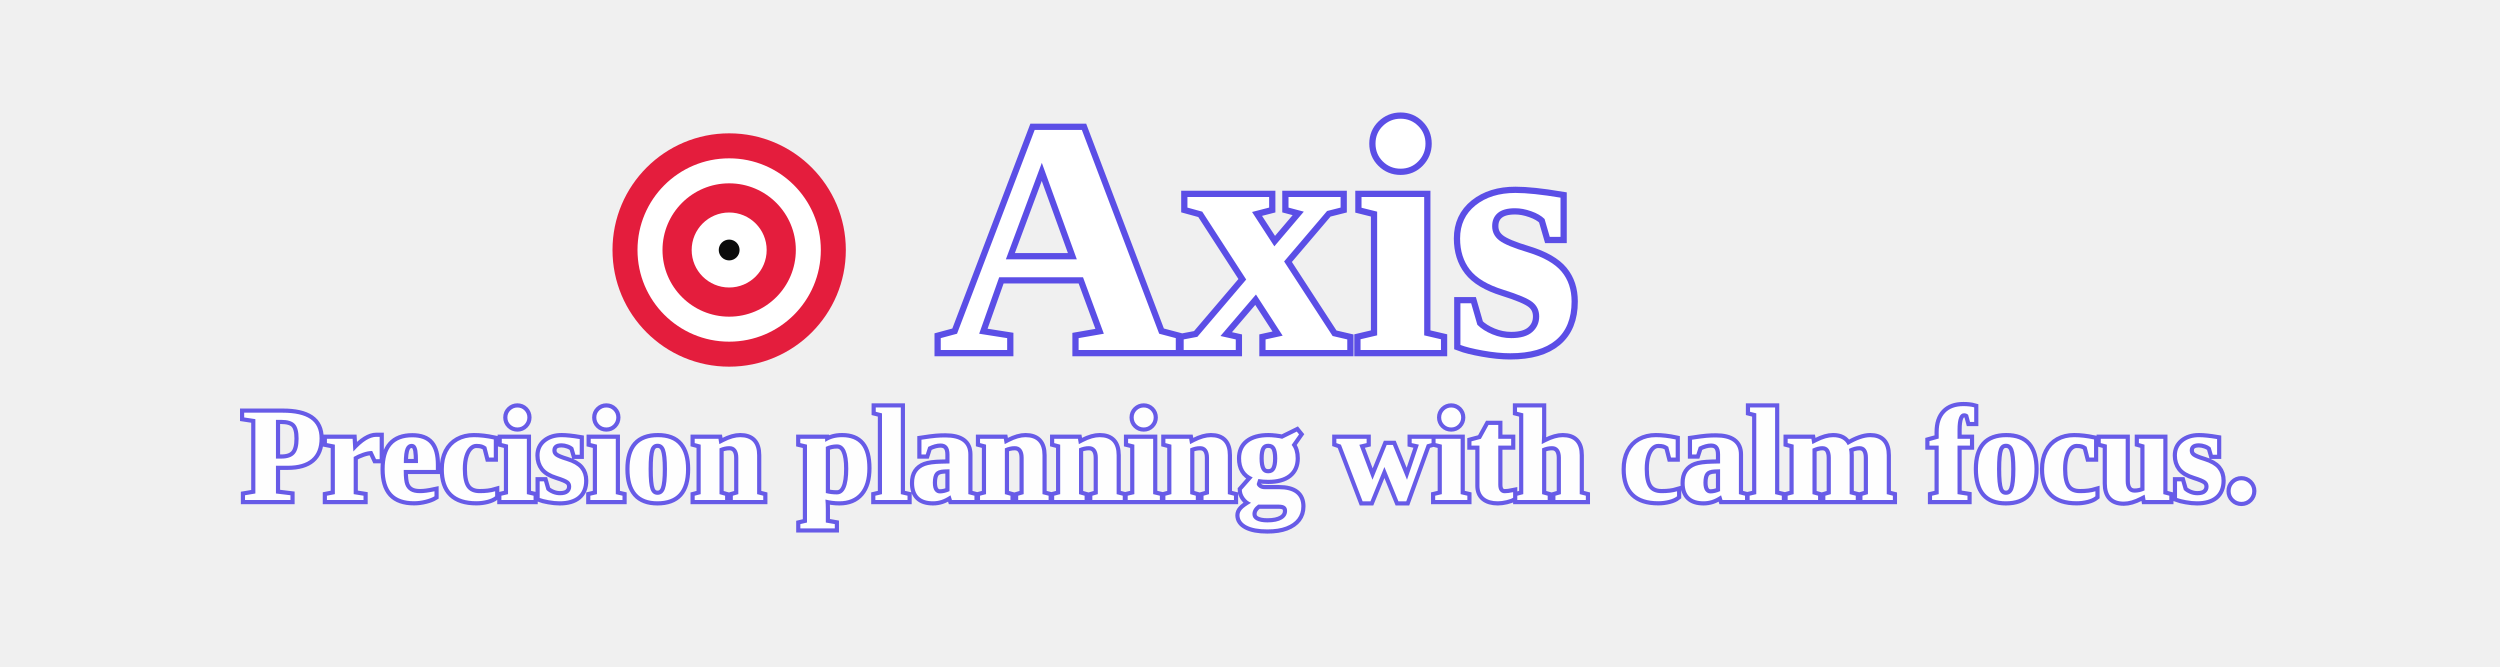
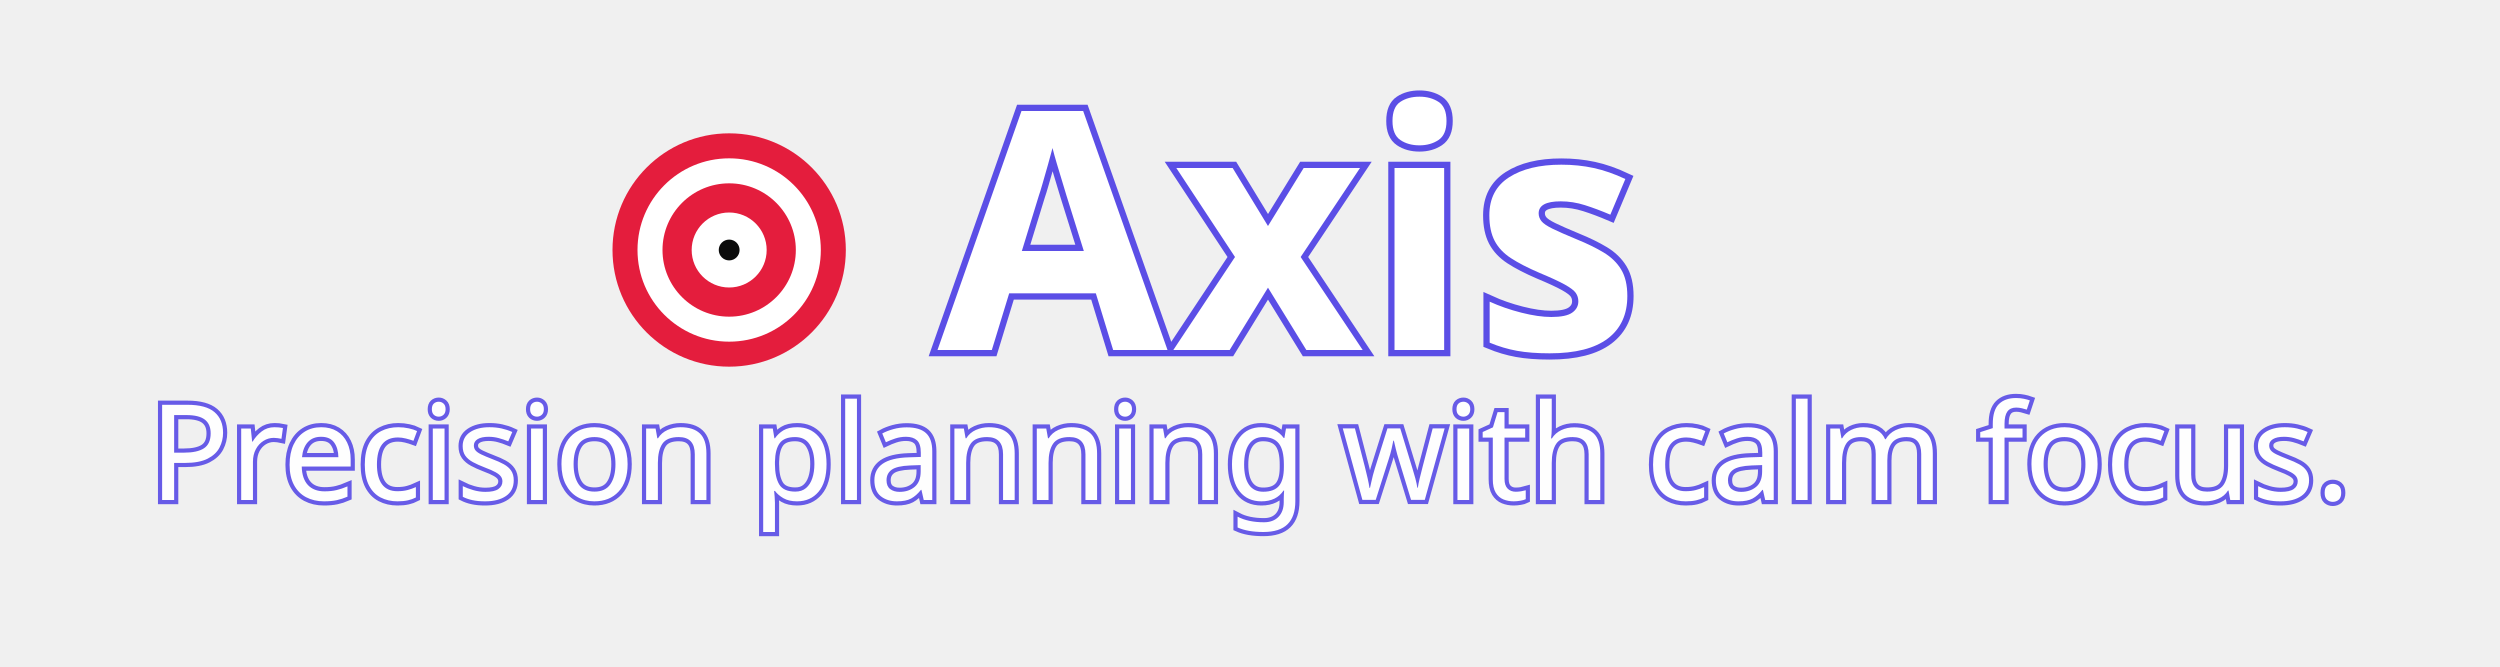
<svg xmlns="http://www.w3.org/2000/svg" viewBox="0 0 1200 320" role="img" aria-label="Axis banner">
+   <style>
+     @font-face {
+       font-family: "Neue Montreal";
+       src: url("../fonts/NeueMontreal-Medium.otf") format("opentype");
+       font-weight: 500;
+       font-style: normal;
+       font-display: swap;
+     }
+ 
+     @font-face {
+       font-family: "Neue Montreal";
+       src: url("../fonts/NeueMontreal-Bold.otf") format("opentype");
+       font-weight: 700;
+       font-style: normal;
+       font-display: swap;
+     }
+   </style>
  <g>
    <g transform="translate(0 0)">
      <g transform="translate(600 120)">
        <g transform="translate(-250 0)">
          <circle cx="0" cy="0" r="56" fill="#e41d3d" />
          <circle cx="0" cy="0" r="44" fill="#ffffff" />
          <circle cx="0" cy="0" r="32" fill="#e41d3d" />
          <circle cx="0" cy="0" r="18" fill="#ffffff" />
          <circle cx="0" cy="0" r="5" fill="#0b0b0b" />
        </g>
-         <text x="-150" y="48" font-family="Playfair Display, Georgia, 'Times New Roman', serif" font-size="160" font-weight="700" fill="#ffffff" stroke="#5b4ee6" stroke-width="6" paint-order="stroke fill" letter-spacing="2">Axis</text>
+         <text x="-150" y="48" font-family="Neue Montreal" font-size="160" font-weight="700" fill="#ffffff" stroke="#5b4ee6" stroke-width="6" paint-order="stroke fill" letter-spacing="2">Axis</text>
      </g>
    </g>
-     <text x="600" y="240" text-anchor="middle" font-family="Playfair Display, Georgia, 'Times New Roman', serif" font-size="64" font-weight="600" fill="#ffffff" stroke="#5b4ee6" stroke-width="4" paint-order="stroke fill" opacity="0.92">Precision planning with calm focus.</text>
+     <text x="600" y="240" text-anchor="middle" font-family="Neue Montreal" font-size="64" font-weight="500" fill="#ffffff" stroke="#5b4ee6" stroke-width="4" paint-order="stroke fill" opacity="0.92">Precision planning with calm focus.</text>
  </g>
</svg>
